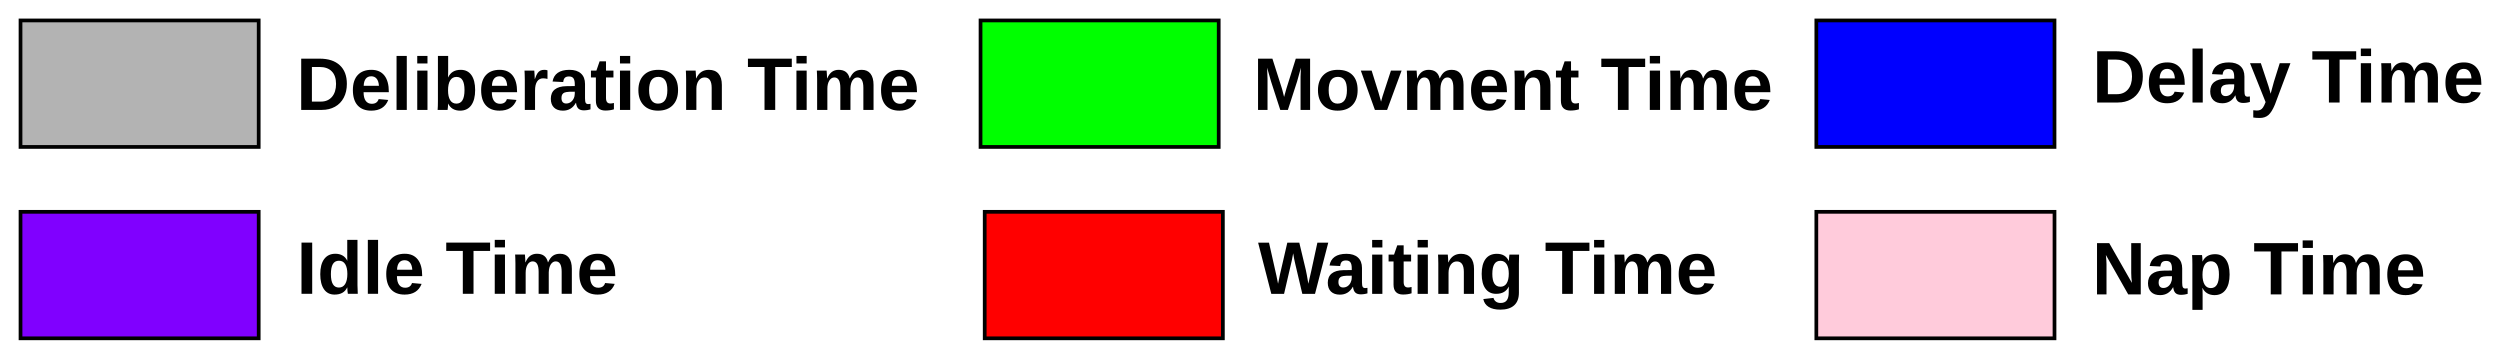
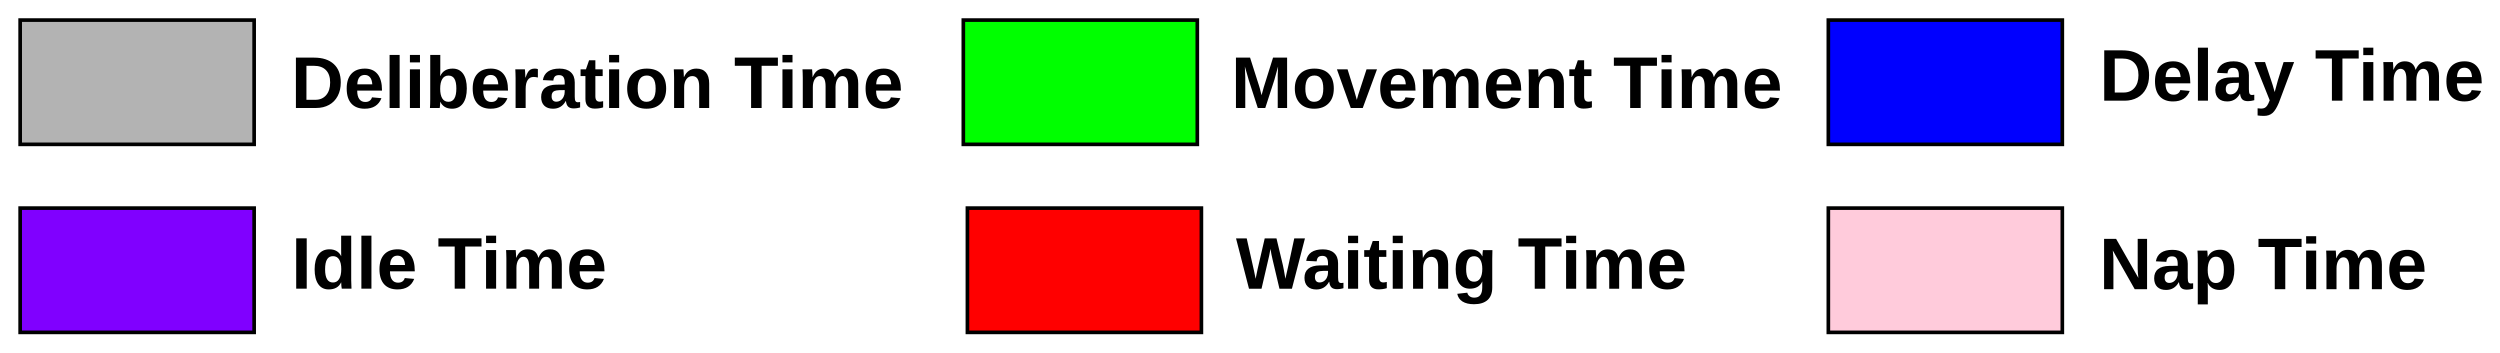
- <svg xmlns="http://www.w3.org/2000/svg" width="671.586" height="96.375" id="svg2" version="1.1">
+ <svg xmlns="http://www.w3.org/2000/svg" width="683.586" height="96.375" id="svg2" version="1.1">
  <defs id="defs4" />
  <g id="layer1" transform="translate(-22.78125,-36.0625)">
    <rect style="fill:#b3b3b3;fill-opacity:1;stroke:#000000;stroke-width:1;stroke-miterlimit:4;stroke-dasharray:none;stroke-dashoffset:0" id="rect2985" width="63.98" height="33.98" x="28.294" y="41.555" />
    <text xml:space="preserve" style="font-size:20px;font-style:normal;font-variant:normal;font-weight:bold;font-stretch:normal;line-height:125%;letter-spacing:0px;word-spacing:0px;fill:#000000;fill-opacity:1;stroke:none;font-family:Arial;-inkscape-font-specification:Arial Bold" x="102.35" y="65.586" id="text2997">
      <tspan id="tspan2999" x="102.35" y="65.586">Deliberation Time</tspan>
    </text>
    <text xml:space="preserve" style="font-size:20px;font-style:normal;font-variant:normal;font-weight:bold;font-stretch:normal;line-height:125%;letter-spacing:0px;word-spacing:0px;fill:#000000;fill-opacity:1;stroke:none;font-family:Arial;-inkscape-font-specification:Arial Bold" x="359.391" y="65.586" id="text3001">
-       <tspan id="tspan3003" x="359.391" y="65.586">Movment Time</tspan>
+       <tspan id="tspan3003" x="359.391" y="65.586">Movement Time</tspan>
    </text>
    <text xml:space="preserve" style="font-size:20px;font-style:normal;font-variant:normal;font-weight:bold;font-stretch:normal;line-height:125%;letter-spacing:0px;word-spacing:0px;fill:#000000;fill-opacity:1;stroke:none;font-family:Arial;-inkscape-font-specification:Arial Bold" x="360.739" y="115.01" id="text3005">
      <tspan id="tspan3007" x="360.739" y="115.01">Waiting Time</tspan>
    </text>
    <rect style="fill:#00ff00;fill-opacity:1;stroke:#000000;stroke-width:1;stroke-miterlimit:4;stroke-dasharray:none;stroke-dashoffset:0" id="rect2985-8" width="63.98" height="33.98" x="286.188" y="41.555" />
    <rect style="fill:#ff0000;fill-opacity:1;stroke:#000000;stroke-width:1;stroke-miterlimit:4;stroke-dasharray:none;stroke-dashoffset:0" id="rect2985-3" width="63.98" height="33.98" x="287.306" y="92.966" />
-     <rect style="fill:#0000ff;fill-opacity:1;stroke:#000000;stroke-width:1;stroke-miterlimit:4;stroke-dasharray:none;stroke-dashoffset:0" id="rect2985-36" width="63.98" height="33.98" x="510.712" y="41.555" />
-     <text xml:space="preserve" style="font-size:20px;font-style:normal;font-variant:normal;font-weight:bold;font-stretch:normal;line-height:125%;letter-spacing:0px;word-spacing:0px;fill:#000000;fill-opacity:1;stroke:none;font-family:Arial;-inkscape-font-specification:Arial Bold" x="584.807" y="63.598" id="text2997-5">
-       <tspan id="tspan2999-5" x="584.807" y="63.598">Delay Time</tspan>
+     <rect style="fill:#0000ff;fill-opacity:1;stroke:#000000;stroke-width:1;stroke-miterlimit:4;stroke-dasharray:none;stroke-dashoffset:0" id="rect2985-36" width="63.98" height="33.98" x="522.712" y="41.555" />
+     <text xml:space="preserve" style="font-size:20px;font-style:normal;font-variant:normal;font-weight:bold;font-stretch:normal;line-height:125%;letter-spacing:0px;word-spacing:0px;fill:#000000;fill-opacity:1;stroke:none;font-family:Arial;-inkscape-font-specification:Arial Bold" x="596.807" y="63.598" id="text2997-5">
+       <tspan id="tspan2999-5" x="596.807" y="63.598">Delay Time</tspan>
    </text>
    <text xml:space="preserve" style="font-size:20px;font-style:normal;font-variant:normal;font-weight:bold;font-stretch:normal;line-height:125%;letter-spacing:0px;word-spacing:0px;fill:#000000;fill-opacity:1;stroke:none;font-family:Arial;-inkscape-font-specification:Arial Bold" x="102.428" y="114.997" id="text3001-1">
      <tspan id="tspan3003-1" x="102.428" y="114.997">Idle Time</tspan>
    </text>
-     <text xml:space="preserve" style="font-size:20px;font-style:normal;font-variant:normal;font-weight:bold;font-stretch:normal;line-height:125%;letter-spacing:0px;word-spacing:0px;fill:#000000;fill-opacity:1;stroke:none;font-family:Arial;-inkscape-font-specification:Arial Bold" x="584.768" y="115.141" id="text3005-5">
-       <tspan id="tspan3007-2" x="584.768" y="115.141">Nap Time</tspan>
+     <text xml:space="preserve" style="font-size:20px;font-style:normal;font-variant:normal;font-weight:bold;font-stretch:normal;line-height:125%;letter-spacing:0px;word-spacing:0px;fill:#000000;fill-opacity:1;stroke:none;font-family:Arial;-inkscape-font-specification:Arial Bold" x="596.768" y="115.141" id="text3005-5">
+       <tspan id="tspan3007-2" x="596.768" y="115.141">Nap Time</tspan>
    </text>
    <rect style="fill:#8000ff;fill-opacity:1;stroke:#000000;stroke-width:1;stroke-miterlimit:4;stroke-dasharray:none;stroke-dashoffset:0" id="rect2985-8-2" width="63.98" height="33.98" x="28.294" y="92.966" />
-     <rect style="fill:#ffcbdb;fill-opacity:1;stroke:#000000;stroke-width:1;stroke-miterlimit:4;stroke-dasharray:none;stroke-dashoffset:0" id="rect2985-3-2" width="63.98" height="33.98" x="510.712" y="92.966" />
+     <rect style="fill:#ffcbdb;fill-opacity:1;stroke:#000000;stroke-width:1;stroke-miterlimit:4;stroke-dasharray:none;stroke-dashoffset:0" id="rect2985-3-2" width="63.98" height="33.98" x="522.712" y="92.966" />
  </g>
</svg>
